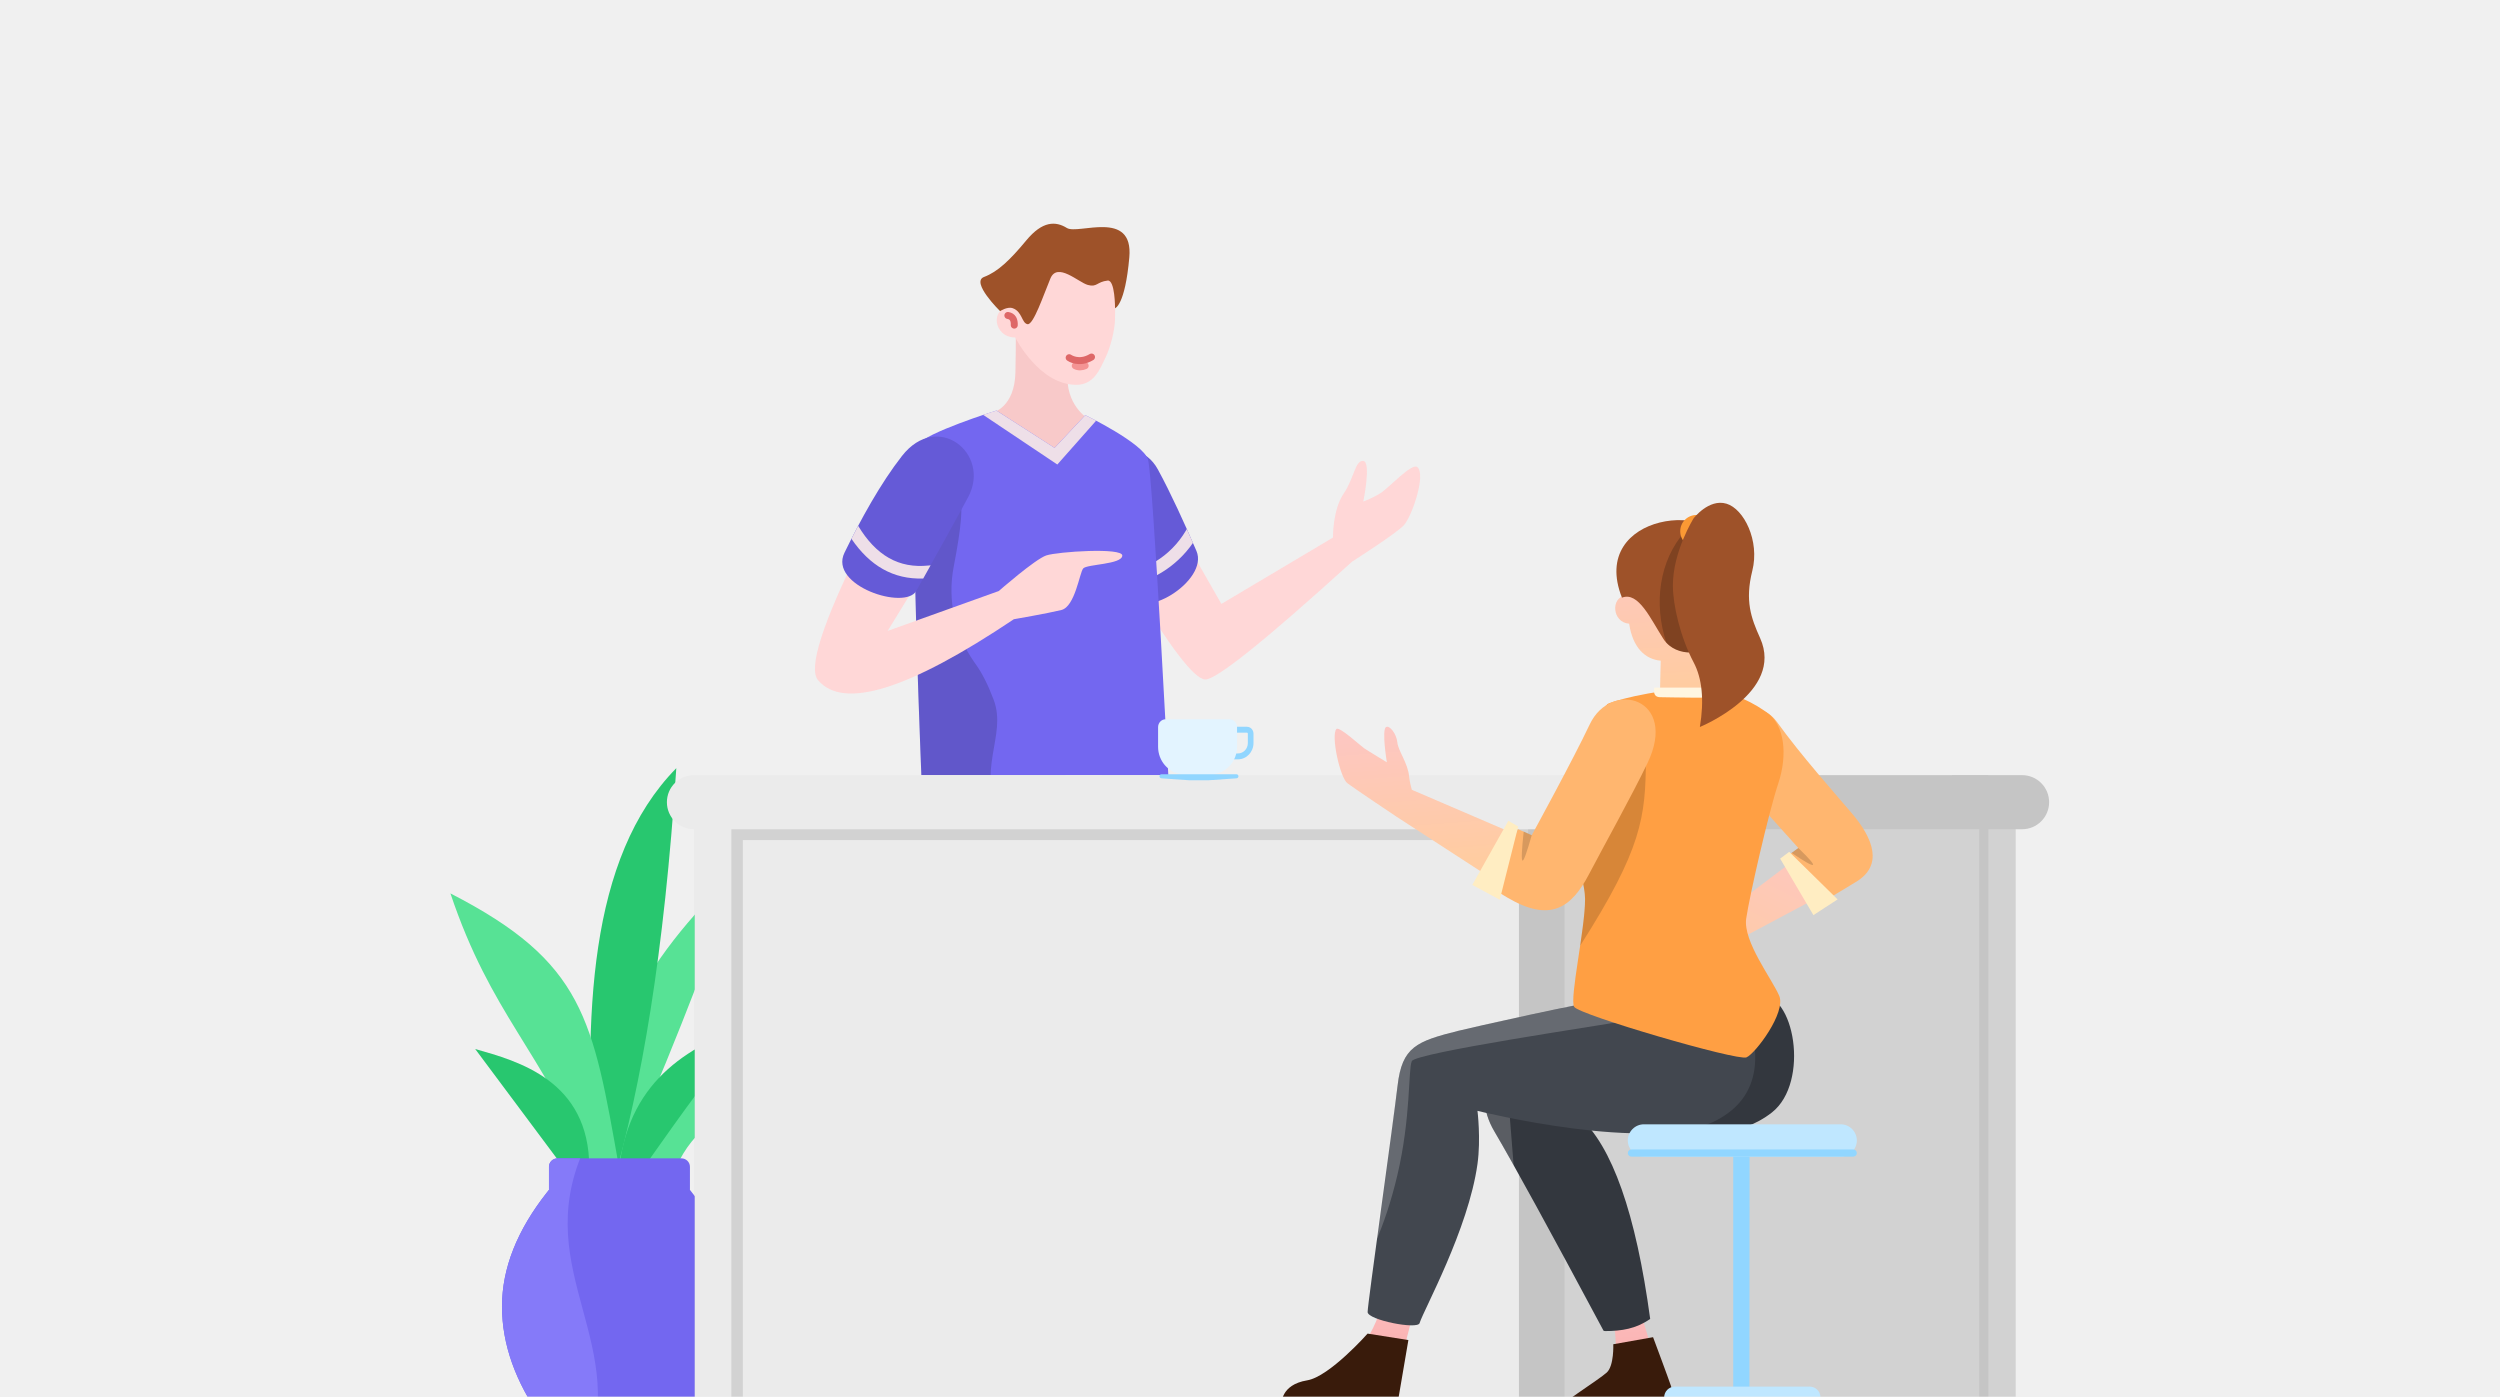
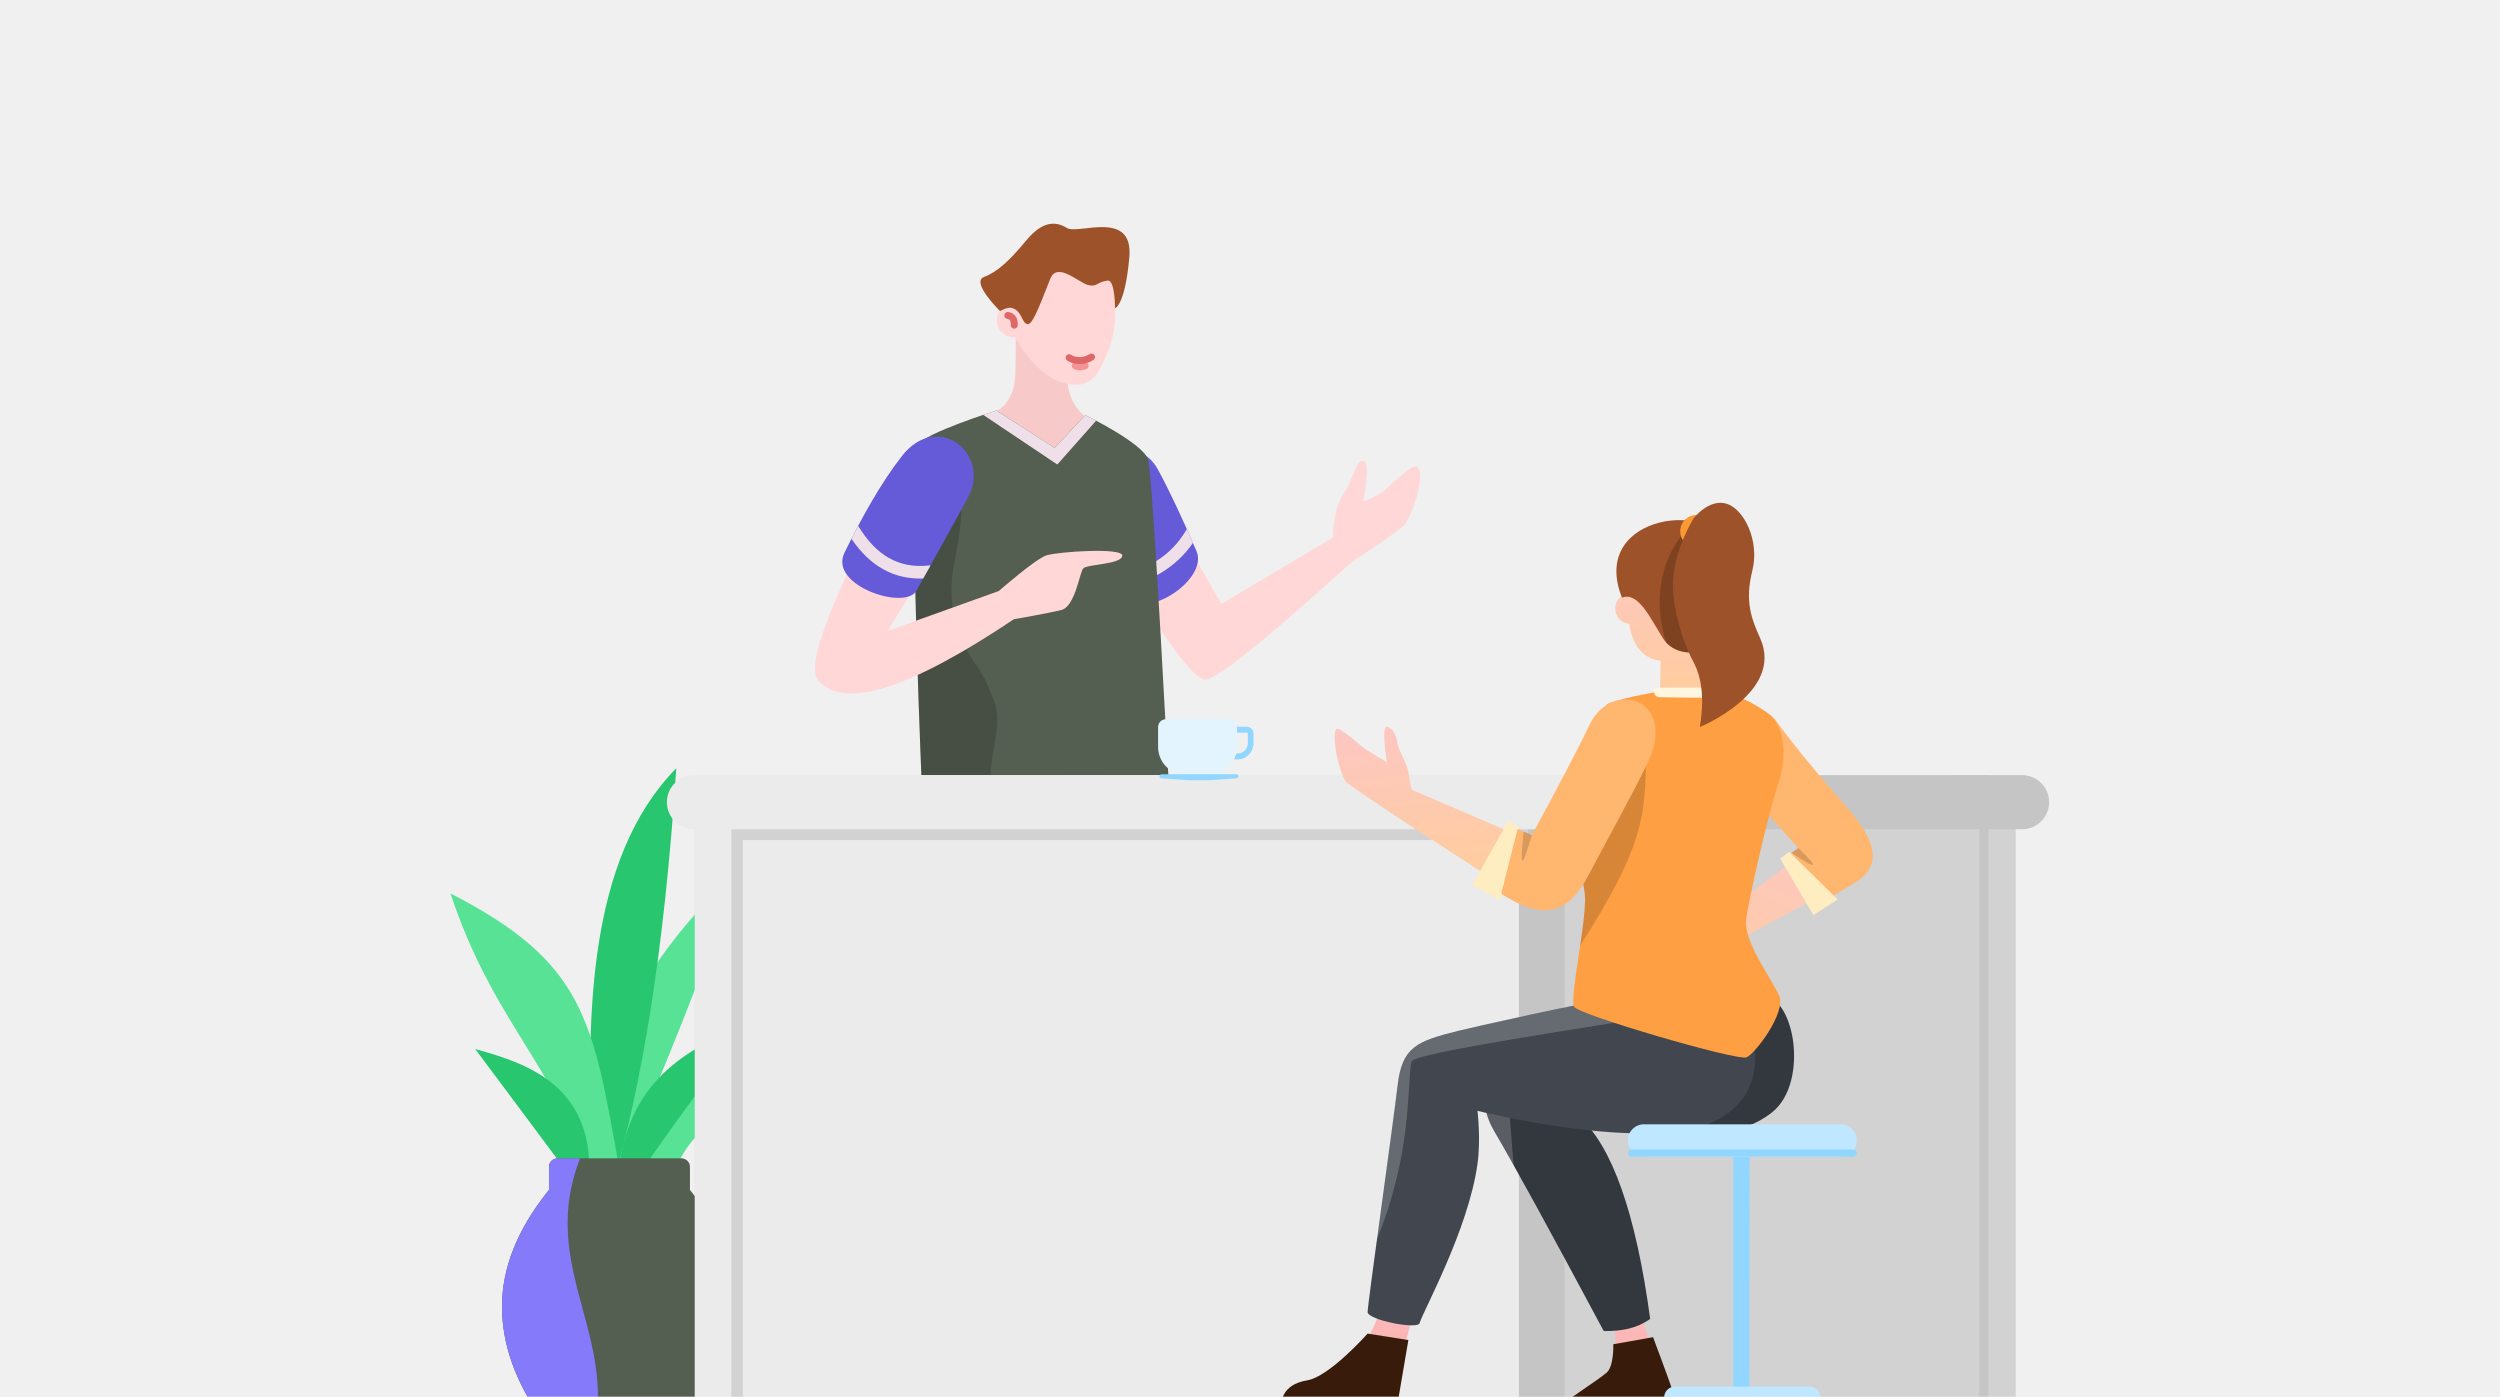
<svg xmlns="http://www.w3.org/2000/svg" xmlns:xlink="http://www.w3.org/1999/xlink" width="358px" height="200px" viewBox="0 0 358 200" version="1.1">
  <defs>
    <path d="M6,0 L352,0 C355.314,-6.08718376e-16 358,2.686 358,6 L358,200 L358,200 L0,200 L0,6 C-4.05812251e-16,2.686 2.686,6.08718376e-16 6,0 Z" id="path-1" />
    <path d="M7.952,0.064 L25.69,0.064 C26.366,0.064 26.914,0.603 26.914,1.268 L26.914,4.578 C31.399,10.144 33.642,15.71 33.642,21.277 C33.642,26.672 31.727,32.066 27.896,37.461 C27.668,37.784 27.293,37.976 26.894,37.976 L6.749,37.976 C6.349,37.976 5.975,37.784 5.746,37.461 C1.915,32.066 0,26.672 0,21.277 C0,15.815 2.159,10.354 6.477,4.893 L6.728,4.578 L6.728,1.268 C6.728,0.603 7.276,0.064 7.952,0.064 Z" id="path-3" />
    <linearGradient x1="37.551%" y1="102.348%" x2="37.551%" y2="13.407%" id="linearGradient-5">
      <stop stop-color="#752E73" offset="0%" />
      <stop stop-color="#222735" offset="100%" />
    </linearGradient>
    <linearGradient x1="49.141%" y1="69.518%" x2="51.897%" y2="4.78%" id="linearGradient-6">
      <stop stop-color="#752E73" offset="0%" />
      <stop stop-color="#222735" offset="100%" />
    </linearGradient>
    <linearGradient x1="46.146%" y1="-28.186%" x2="50%" y2="91.05%" id="linearGradient-7">
      <stop stop-color="#FDC6C6" offset="0%" />
      <stop stop-color="#FFCCA1" offset="100%" />
    </linearGradient>
    <linearGradient x1="46.571%" y1="-28.186%" x2="50%" y2="91.05%" id="linearGradient-8">
      <stop stop-color="#FDC6C6" offset="0%" />
      <stop stop-color="#FAB2B2" offset="100%" />
    </linearGradient>
    <linearGradient x1="45.662%" y1="-28.186%" x2="50%" y2="91.05%" id="linearGradient-9">
      <stop stop-color="#FDC6C6" offset="0%" />
      <stop stop-color="#FAB2B2" offset="100%" />
    </linearGradient>
    <linearGradient x1="44.189%" y1="-28.186%" x2="50%" y2="91.05%" id="linearGradient-10">
      <stop stop-color="#FDC6C6" offset="0%" />
      <stop stop-color="#FFCCA1" offset="100%" />
    </linearGradient>
    <linearGradient x1="42.314%" y1="-8.513%" x2="50%" y2="80.721%" id="linearGradient-11">
      <stop stop-color="#FDC6C6" offset="0%" />
      <stop stop-color="#FFCCA1" offset="100%" />
    </linearGradient>
  </defs>
  <g id="📝-Pages-New" stroke="none" stroke-width="1" fill="none" fill-rule="evenodd">
    <g id="Knowledge-Base" transform="translate(-670, -445)">
      <g id="Illustration" transform="translate(670, 445)">
        <mask id="mask-2" fill="white">
          <use xlink:href="#path-1" />
        </mask>
        <g id="Mask" />
        <g id="Coffe-Break" mask="url(#mask-2)">
          <g transform="translate(64, 32)">
            <g id="Group-79" transform="translate(0.5, 78)">
              <g id="Group-86">
                <path d="M23.979,58.234 C30.346,43.991 36.13,29.363 41.424,14.412 C29.228,25.78 19.744,39.63 21.095,58.234 L23.979,58.234 Z" id="Path-113" fill="#57E295" />
                <path d="M20.586,59.721 C19.079,35.435 19.718,12.88 32.347,0 C30.605,26.665 27.346,45.45 23.219,59.721 L20.586,59.721 Z" id="Rectangle" fill="#28C76F" />
                <path d="M20.007,57.192 C12.951,40.221 5.861,35.356 2.45563569e-14,17.935 C19.181,27.771 20.383,35.893 24.148,57.192 L20.007,57.192 Z" id="Path-112" fill="#57E295" />
                <path d="M16.209,57.192 L3.551,40.221 C9.665,41.944 19.883,44.735 19.883,57.192 L16.209,57.192 Z" id="Path-114" fill="#28C76F" />
                <path d="M28.048,57.192 L32.271,57.192 C34.954,51.651 38.735,47.837 47.884,52.461 C41.887,43.427 29.583,40.694 28.048,57.192 Z" id="Path-116" fill="#57E295" />
                <path d="M24.164,57.192 L27.675,57.192 C34.12,48.078 36.891,44.106 43.56,36.323 C34.774,39.62 25.756,44.106 24.164,57.192 Z" id="Path-117" fill="#28C76F" />
              </g>
              <g id="Group-85" transform="translate(7.384615, 55.8125)">
                <mask id="mask-4" fill="white">
                  <use xlink:href="#path-3" />
                </mask>
-                 <use id="Rectangle" fill="#7367F0" xlink:href="#path-3" />
+                 <use id="Rectangle" fill="#545e51" xlink:href="#path-3" />
                <path d="M-4.282,-0.978 L11.622,-0.978 C4.008,16.458 19.027,26.784 11.622,44.155 L-4.282,44.155 L-4.282,-0.978 Z" id="Rectangle" fill="#857AF9" mask="url(#mask-4)" />
              </g>
            </g>
            <g id="Men4.4" transform="translate(52.5, 0)">
              <g id="LArm" transform="translate(39.53239, 32.45842)">
                <path d="M34.851,12.517 C34.851,12.517 34.789,8.585 36.36,6.26 C37.931,3.936 37.993,1.467 39.182,1.548 C40.371,1.628 39.193,7.367 39.193,7.367 C39.193,7.367 40.702,6.797 41.785,6.075 C42.869,5.353 46.155,1.794 46.923,2.424 C48.225,3.499 46.128,9.561 44.985,10.773 C43.84,11.985 37.58,15.972 37.58,15.972 C25.106,27.306 18.09,32.93 16.529,32.844 C14.969,32.757 11.469,28.182 6.03,19.117 L14.5,14.377 L18.87,22.02 L34.851,12.517 Z" id="Path" fill="#FFD7D7" />
                <path d="M0.935,10.367 C2.142,13.139 3.819,17 5.459,20.65 C7.31,24.768 17.13,18.686 15.299,14.44 C13.653,10.622 11.607,6.113 9.772,2.758 C6.415,-3.373 -2.972,1.401 0.935,10.367 Z" id="Path" fill="#655AD7" />
                <path d="M13.919,11.298 C14.22,11.969 14.514,12.635 14.799,13.286 C12.351,16.831 8.664,18.914 4.941,19.493 L4.179,17.779 L4.179,17.779 C7.749,17.375 11.548,15.338 13.795,11.513 L13.919,11.298 Z" id="Path" fill="#EEDFE8" />
              </g>
              <g id="Head" transform="translate(23.19555, 0)">
                <path d="M2.51,27.061 C2.51,27.061 5.606,26.341 5.713,21.317 C5.821,16.293 5.745,14.579 5.745,14.579 L13.084,14.457 C13.084,14.457 13.158,20.056 13.159,22.081 C13.162,26.49 16.468,28.196 16.468,28.196 C16.468,28.196 16.193,32.501 10.015,32.845 C5.191,33.115 2.51,27.061 2.51,27.061 Z" id="Path" fill="#F8C9C9" />
                <g id="Head1" transform="translate(0.3051, 0)">
                  <path d="M4.766,12.039 C1.725,11.923 2.221,16.333 5.381,16.327 C5.381,16.327 8.776,23.09 14.107,23.107 C16.675,23.116 17.514,20.85 18.284,19.26 C19.054,17.669 19.619,15.29 19.666,13.833 C19.716,12.28 19.722,7.177 19.722,7.177 L11.847,3.567 L4.648,7.171 L4.766,12.039 Z" id="Path" fill="#FFD7D7" />
                  <path d="M13.974,20.446 C14.454,20.645 14.987,20.527 15.385,20.297" id="Path" stroke="#F49494" stroke-linecap="round" transform="translate(14.67981, 20.42227) rotate(6) translate(-14.67981, -20.42227) " />
                  <path d="M0.912,7.661 C2.867,6.926 4.621,5.252 6.956,2.433 C9.29,-0.385 11.171,-0.348 12.78,0.649 C14.389,1.646 22.331,-2.081 21.718,4.851 C21.104,11.789 19.672,12.135 19.672,12.135 C19.672,12.135 19.686,8.054 18.616,8.177 C17.039,8.358 17.109,9.172 15.774,8.804 C14.439,8.436 11.416,5.487 10.42,7.871 C9.425,10.254 7.984,14.567 7.142,14.423 C6.3,14.274 6.394,12.615 5.024,12.135 C4.25,11.864 3.212,12.553 3.212,12.553 C3.212,12.553 -1.044,8.392 0.912,7.661 Z" id="Path" fill="#9E5229" />
                  <path d="M13.166,18.804 C13.166,18.804 14.24,20.132 16.281,19.541" id="Path" stroke="#DE6767" stroke-linecap="round" transform="translate(14.72367, 19.24829) rotate(-15) translate(-14.72367, -19.24829) " />
                  <path d="M5.072,14.632 C5.262,13.95 5.176,13.354 4.492,13.08" id="Path-8" stroke="#DE6767" stroke-linecap="round" transform="translate(4.82592, 13.85597) rotate(-13) translate(-4.82592, -13.85597) " />
                </g>
              </g>
              <g id="LLeg" transform="translate(27.37547, 68.80551)">
                <path d="M0,0 C0,0 5.19,56.278 5.351,60.191 C5.513,64.103 3.685,70.854 3.72,78.172 C3.756,85.49 3.745,102.601 4.388,109.221 C4.803,113.501 15.14,113.033 15.837,109.46 C16.972,103.636 20.649,64.913 20.7,57.924 C20.752,50.935 21.193,0.673 21.193,0.673 L0,0 Z" id="Path" fill="url(#linearGradient-5)" />
                <path d="M8.253,61.942 L8.265,62.082 C8.438,64.467 6.933,72.317 3.751,85.63 L3.72,78.172 L3.72,78.172 C3.685,70.985 5.448,64.344 5.358,60.403 L5.351,60.191 C5.297,58.872 4.672,51.607 3.866,42.552 L4.242,43.878 C6.449,51.733 7.786,57.755 8.253,61.942 Z" id="Path" fill-opacity="0.192" fill="#FFFFFF" />
                <ellipse id="Oval" fill-opacity="0.192" fill="#FFFFFF" transform="translate(17.34076, 60.86724) rotate(3) translate(-17.34076, -60.86724) " cx="17.341" cy="60.867" rx="2.549" ry="4.328" />
              </g>
              <g id="RLeg" transform="translate(7.802445, 68.52333)">
                <path d="M10.037,0.739 C10.037,0.739 6.427,39.354 6.476,46.749 C6.525,54.144 7.587,57.391 6.075,62.696 C4.564,68.001 3.182,103.97 3.274,108.797 C3.365,113.548 14.102,113.271 14.453,110.012 C15.125,103.778 21.595,66.25 22.372,59.968 C23.148,53.686 32.747,0.206 32.747,0.206 L10.037,0.739 Z" id="Path" fill="url(#linearGradient-6)" />
                <path d="M13.057,26.948 L12.375,29.399 C10.378,36.632 8.535,44.281 9.018,55.208 L9.041,55.707 C9.16,58.074 7.644,71.811 4.492,96.918 L4.192,98.682 C3.883,100.482 3.608,102.018 3.367,103.289 L3.435,101.066 C3.837,88.792 4.918,66.758 6.075,62.696 C7.587,57.391 6.525,54.144 6.476,46.749 C6.441,41.573 8.2,21.098 9.259,9.28 L10.037,0.739 L14.756,0.629 L14.768,1.944 C14.851,14.085 14.281,22.42 13.057,26.948 L13.057,26.948 Z" id="Path" fill-opacity="0.192" fill="#FFFFFF" />
                <ellipse id="Oval" fill-opacity="0.192" fill="#FFFFFF" transform="translate(18.20958, 60.51244) rotate(5) translate(-18.20958, -60.51244) " cx="18.21" cy="60.512" rx="2.913" ry="4.689" />
              </g>
              <g id="Body" transform="translate(14.0444, 26.79107)">
-                 <path d="M24.867,0.656 C24.867,0.656 33.142,4.662 33.85,7.012 C34.559,9.361 36.932,55.454 36.932,55.454 C25.256,60.793 13.47,61.259 1.561,56.369 C1.561,56.369 -0.547,7.123 0.819,4.948 C1.923,3.186 12.145,0 12.145,0 L20.468,5.345 L24.867,0.656 Z" id="Path" fill="#7367F0" />
+                 <path d="M24.867,0.656 C24.867,0.656 33.142,4.662 33.85,7.012 C34.559,9.361 36.932,55.454 36.932,55.454 C25.256,60.793 13.47,61.259 1.561,56.369 C1.561,56.369 -0.547,7.123 0.819,4.948 C1.923,3.186 12.145,0 12.145,0 L20.468,5.345 L24.867,0.656 Z" id="Path" fill="#545e51" />
                <path d="M6.863,12.489 C7.399,13.435 7.123,16.711 6.033,22.319 C5.105,27.097 6.166,32.039 8.968,36.026 L9.125,36.246 C10.073,37.553 10.946,39.272 11.745,41.406 C13.723,46.685 9.103,51.078 12.743,59.405 C9.028,58.912 5.3,57.904 1.561,56.369 L1.338,50.873 C0.944,40.74 0.181,19.275 0.396,9.682 L0.88,9.772 C4.205,10.414 6.199,11.319 6.863,12.489 Z" id="Path" fill-opacity="0.16" fill="#000000" />
                <path d="M12.145,0 L20.468,5.345 L24.867,0.656 L25.496,0.97 C25.747,1.098 26.063,1.261 26.423,1.451 L20.865,7.728 L10.237,0.613 L11.034,0.35 C11.713,0.129 12.145,0 12.145,0 Z" id="Path" fill="#EEDFE8" />
              </g>
              <g id="RArm" transform="translate(0, 30.39757)">
                <path d="M26.528,22.236 C26.528,22.236 31.739,17.668 33.335,17.138 C34.93,16.608 44.273,15.971 44.214,17.169 C44.147,18.452 39.129,18.379 38.609,19.01 C38.089,19.641 37.45,24.472 35.485,24.956 C33.523,25.441 28.683,26.276 28.683,26.276 C13.598,36.383 4.25,39.291 0.641,34.997 C-0.799,33.285 1.296,26.772 6.924,15.456 L18.268,15.456 L10.613,27.949 L26.528,22.236 Z" id="Path" fill="#FFD7D7" />
                <path d="M12.665,2.894 C9.631,6.768 6.759,11.971 4.426,16.76 C2.138,21.458 13.117,25.054 14.716,22.211 C17.367,17.495 21.535,9.961 22.184,8.71 C25.391,2.53 17.751,-3.601 12.665,2.894 Z" id="Path" fill="#655AD7" />
                <path d="M16.517,18.58 L16.764,18.551 L15.706,20.445 L15.706,20.445 C11.435,20.594 8.059,18.627 5.423,14.755 C5.737,14.138 6.058,13.518 6.387,12.898 C8.945,17.131 12.188,19.045 16.517,18.58 L16.517,18.58 Z" id="Path" fill="#EEDFE8" />
              </g>
            </g>
            <g id="Group-26" transform="translate(31, 79)">
              <g id="Group-25" transform="translate(4.5, 0)">
                <polygon id="Rectangle" fill="#91D6FF" points="53.09 2.583 61.811 2.583 61.811 78.571 53.09 78.571" />
                <polygon id="Rectangle" fill="#E3F4FF" points="53.09 -2.427296e-13 58.323 -2.427296e-13 58.323 78.571 53.09 78.571" />
                <polygon id="Rectangle" fill="#D2D2D2" points="2.39646776e-14 2.583 43.171 2.583 43.171 17.176 8.721 17.176 8.721 102.656 0 102.656" />
                <polygon id="Rectangle" fill="#EBEBEB" points="9.80718986e-14 2.583 5.233 2.583 5.233 102.656 8.81955466e-14 102.656" />
              </g>
              <g id="Group-25" transform="translate(0.5, 0)">
                <polygon id="Rectangle" fill="#D2D2D2" points="184.451 2.583 193.148 2.583 193.148 102.656 184.451 102.656" />
                <polygon id="Rectangle" fill="#C5C5C5" points="184.02 -2.427296e-13 189.238 -2.427296e-13 189.238 102.656 184.02 102.656" />
                <polygon id="Rectangle" fill="#D2D2D2" points="123.317 2.583 187.933 2.583 187.933 102.318 132.014 102.656 123.317 102.656" />
                <polygon id="Rectangle" fill="#EBEBEB" points="10.871 -1.91433929e-13 124.622 -2.75266377e-13 124.622 102.783 10.871 102.783" />
                <polygon id="Rectangle" fill="#C5C5C5" points="122.013 2.583 127.231 2.583 127.231 102.783 122.013 102.783" />
                <polygon id="Rectangle" fill="#C5C5C5" points="123.317 2.583 128.535 2.583 128.535 102.656 123.317 102.656" />
                <path d="M128.951,0 L194.06,0 C196.2,6.21655142e-15 197.934,1.734 197.934,3.874 C197.934,6.014 196.2,7.748 194.06,7.748 L128.951,7.748 C126.812,7.748 125.077,6.014 125.077,3.874 C125.077,1.734 126.812,3.93032193e-16 128.951,0 Z" id="Rectangle" fill="#C5C5C5" />
                <polygon id="Rectangle" fill="#D2D2D2" points="9.566 1.55 123.317 1.55 123.317 9.298 9.566 9.298" />
                <path d="M3.874,0 L129.009,0 C131.149,1.32702242e-14 132.883,1.734 132.883,3.874 C132.883,6.014 131.149,7.748 129.009,7.748 L3.874,7.748 C1.734,7.748 2.62021462e-16,6.014 0,3.874 C-2.62021462e-16,1.734 1.734,-5.10570166e-17 3.874,0 Z" id="Rectangle" fill="#EBEBEB" />
              </g>
            </g>
            <g id="Cup" transform="translate(108.5, 75.5) scale(-1, 1) translate(-108.5, -75.5) translate(101.5, 71)">
              <path d="M3.637,1.073 L0.942,1.073 C0.422,1.073 0,1.514 0,2.057 L0,3.406 C0,4.694 1,5.739 2.233,5.739 L3.637,5.739 C3.86,5.739 4.041,5.55 4.041,5.317 C4.041,5.084 3.86,4.895 3.637,4.895 L2.233,4.895 C1.446,4.895 0.808,4.228 0.808,3.406 L0.808,2.057 C0.808,1.98 0.868,1.917 0.942,1.917 L3.637,1.917 C3.86,1.917 4.041,1.728 4.041,1.495 C4.041,1.262 3.86,1.073 3.637,1.073 Z" id="Path" fill="#91D6FF" />
              <path d="M12.585,0 C13.18,0 13.662,0.504 13.662,1.125 L13.662,3.938 C13.662,5.962 12.199,7.63 10.317,7.85 L10.316,8.438 L5.602,8.438 L5.602,7.838 C3.767,7.572 2.354,5.927 2.354,3.938 L2.354,1.125 C2.354,0.504 2.837,0 3.431,0 L12.585,0 Z" id="Path" fill="#E3F4FF" />
              <path d="M2.435,7.875 L13.18,7.875 C13.336,7.875 13.462,8.001 13.462,8.156 C13.462,8.315 13.339,8.446 13.181,8.457 L9.237,8.731 L9.237,8.731 L6.41,8.731 L2.434,8.457 C2.276,8.446 2.154,8.315 2.154,8.156 C2.154,8.001 2.28,7.875 2.435,7.875 Z" id="Rectangle" fill="#91D6FF" />
            </g>
            <g id="Wom3.8" transform="translate(118.5, 40)">
              <g id="RArm" transform="translate(54.04724, 29.00508)">
                <path d="M10.009,31.176 C10.009,31.176 4.468,36.149 4.85,36.691 C5.233,37.237 8.08,35.784 8.08,35.784 C8.08,35.784 4.75,41.974 5.521,42.398 C6.292,42.823 10.067,41.699 11.176,40.402 C12.286,39.105 13.805,33.282 13.805,33.282 L20.99,22.247 L15.134,19.669 L10.009,31.176 Z" id="Path" fill="url(#linearGradient-7)" transform="translate(12.91097, 31.07939) rotate(28.86647) translate(-12.91097, -31.07939) " />
                <path d="M10.257,8.268 C12.687,11.267 20.972,20.429 20.972,20.429 C20.972,20.429 20.427,20.835 19.336,21.647 L24.655,28.051 C26.919,26.674 28.428,25.761 29.181,25.314 C33.214,22.917 31.671,19.048 28.687,15.518 C26.396,12.806 21.414,7.25 17.908,2.373 C14.421,-2.48 5.542,2.448 10.257,8.268 Z" id="Path" fill="#FFB66F" />
                <path d="M20.972,20.429 C22.527,21.927 23.223,22.735 23.062,22.851 C22.9,22.967 21.882,22.39 20.009,21.12 L20.972,20.429 Z" id="Path-15" fill-opacity="0.16" fill="#000000" />
                <polygon id="Path-76" fill="#FFEDC2" points="19.666 20.977 26.598 27.789 23.132 30.041 18.37 21.949" />
              </g>
              <g id="LLeg" transform="translate(52.23785, 101.9409) scale(-1, 1) translate(-52.23785, -101.9409) translate(29.73785, 70.4409)">
                <path d="M24.653,41.222 L28.375,53.311 L22.119,53.594 C22.119,53.594 23.001,49.459 21.742,45.583 C20.732,42.471 19.908,40.918 19.908,40.918 L24.653,41.222 Z" id="Path" fill="url(#linearGradient-8)" transform="translate(24.14153, 47.25597) scale(-1, 1) translate(-24.14153, -47.25597) " />
                <path d="M26.571,50.085 C26.571,50.085 26.226,53.146 27.221,54.191 C28.217,55.235 33.607,59.211 34.029,59.966 C34.451,60.72 33.696,61.553 33.696,61.553 C33.696,61.553 27.874,62.061 25.255,60.466 C23.365,59.314 22.022,58.387 22.022,58.387 L21.311,59.905 L18.198,59.229 C18.198,59.229 17.402,56.687 17.905,55.485 C18.407,54.282 20.958,48.681 20.958,48.681 C20.958,48.681 22.829,49.149 26.571,50.085 Z" id="Path" fill="#391B0B" transform="translate(25.94766, 55.1555) rotate(-4) translate(-25.94766, -55.1555) " />
                <path d="M5.425,0.016 C10.131,0.479 33.311,6.045 38.084,7.034 C42.856,8.022 46.891,13.371 43.252,19.564 C40.527,24.198 35.312,33.717 27.609,48.121 C27.537,48.138 27.468,48.169 27.395,48.169 C25.045,48.169 22.949,47.845 20.932,46.427 C22.976,31.324 26.377,21.668 31.136,17.459 C31.136,17.459 12.703,24.142 3.484,16.851 C-1.954,12.55 0.239,-0.494 5.425,0.016 Z" id="Path" fill="#33373E" />
                <path d="M43.252,19.564 C42.513,20.821 41.563,22.495 40.487,24.422 L41.723,8.776 C44.5,11.041 45.886,15.081 43.252,19.564 Z" id="Combined-Shape" fill-opacity="0.192" fill="#FFFFFF" />
              </g>
              <g id="RLeg" transform="translate(34.54793, 100.3871) scale(-1, 1) translate(-34.54793, -100.3871) translate(0.047934, 68.88706)">
                <path d="M53.429,41.881 C53.429,41.881 51.356,51.101 48.658,52.088 C47.619,52.468 55.068,53.553 55.068,53.553 L57.327,44.707 L53.429,41.881 Z" id="Path" fill="url(#linearGradient-9)" transform="translate(52.94289, 47.71694) scale(-1, 1) translate(-52.94289, -47.71694) " />
                <path d="M50.697,49.644 L50.834,61.353 L54.286,61.355 L54.316,58.47 C54.316,58.47 55.405,61.16 57.069,61.315 C58.738,61.47 67.196,61.535 67.196,61.535 C67.196,61.535 67.814,58.833 64.113,57.608 C61.034,56.589 56.609,49.643 56.609,49.643 L50.697,49.644 Z" id="Path" fill="#391B0B" transform="translate(58.96594, 55.58881) rotate(-9) translate(-58.96594, -55.58881) " />
                <path d="M3.051,0.091 C-1.524,9.765 -0.597,16.263 5.832,19.585 C15.158,24.403 39.972,18.186 39.972,18.186 C39.972,18.186 39.473,22.208 39.972,25.795 C41.275,35.163 47.682,46.689 48.265,48.588 C48.559,49.545 55.705,48.131 55.705,46.997 C55.705,45.862 52.059,20.041 51.41,14.541 C50.764,9.041 48.726,8.242 42.773,6.739 C41.406,6.393 23.68,2.369 22.199,2.486 C13.712,3.158 7.329,2.36 3.051,0.091 Z" id="Path" fill="#42474F" />
                <path d="M22.199,2.486 C23.68,2.369 41.406,6.393 42.773,6.739 L43.75,6.989 C48.828,8.315 50.71,9.305 51.364,14.173 L51.54,15.571 C52.076,19.65 53.524,29.241 54.67,37.226 C53.377,34.291 52.307,31.035 51.46,27.457 C49.486,19.118 49.908,12.27 49.378,11.071 C48.847,9.872 22.919,6.044 18.463,5.254 C16.524,4.91 15.43,4.057 15.181,2.695 C17.335,2.756 19.674,2.686 22.199,2.486 Z" id="Path" fill-opacity="0.192" fill="#FFFFFF" />
              </g>
              <g id="Head" transform="translate(48.72965, 1.744522)">
                <path d="M1.48,11.573 C-0.558,11.796 -0.413,15.383 2.067,15.57 C2.574,19.027 4.382,20.675 6.586,20.865 L6.463,26.095 L16.213,26.089 C16.213,26.089 13.467,22.395 13.604,17.337 C13.741,12.279 13.512,7.528 13.512,7.528 L0.885,7.755 L1.48,11.573 Z" id="Path" fill="url(#linearGradient-10)" />
                <path d="M16.433,11.841 C14.06,10.902 12.307,14.947 10.491,17.759 C8.675,20.571 3.971,20.093 3.323,17.759 C0.868,12.647 -1.247,5.697 1.617,5.126 C2.02,-2.262 21.334,-0.518 16.433,11.841 Z" id="Path" fill="#9E5229" transform="translate(8.734338, 10.21501) scale(-1, 1) translate(-8.734338, -10.21501) " />
                <path d="M14.432,2.329 C15.26,3.033 15.788,3.967 15.852,5.126 C18.716,5.697 16.601,12.647 14.146,17.759 C13.543,19.93 9.433,20.495 7.4,18.302 C5.546,12.74 6.338,6.521 10.087,2.331 L10.087,2.331 Z" id="Combined-Shape" fill-opacity="0.199" fill="#000000" />
                <ellipse id="Oval" fill="#FB9934" cx="11.706" cy="2.331" rx="2.328" ry="2.331" />
              </g>
              <g id="Body" transform="translate(41.63287, 26.17953)">
                <path d="M25.254,2.673 C27.429,5.872 31.054,16.731 31.26,19.174 C31.492,21.992 28.475,26.481 28.425,30.56 C28.381,34.64 30.675,44.852 29.986,45.999 C29.302,47.147 6.588,53.781 5.309,53.236 C4.029,52.69 -0.388,46.811 0.621,44.422 C1.636,42.032 5.829,36.612 5.349,33.357 C4.875,30.101 2.12,18.085 0.752,13.995 C-0.61,9.905 -0.156,5.611 2.387,3.852 C3.645,2.981 7.002,0.507 12.98,0.518 C18.959,0.53 25.086,2.425 25.254,2.673 Z" id="Path" fill="#FF9F43" transform="translate(15.63632, 26.89262) scale(-1, 1) translate(-15.63632, -26.89262) " />
                <path d="M1.142,16.551 L11.565,9.041 L11.562,10.414 C11.524,18.883 10.992,23.37 2.145,37.251 L2.35,35.837 C2.638,33.783 2.862,31.86 2.848,30.56 C2.816,27.986 1.604,25.25 0.771,22.872 L1.142,16.551 Z" id="Path" fill-opacity="0.16" fill="#000000" />
                <path d="M12.769,0.284 C12.601,1.201 12.884,1.66 13.618,1.66 C14.72,1.66 22.107,1.904 23.108,1.469 C23.775,1.179 24.008,0.784 23.808,0.284 L12.769,0.284 Z" id="Path-68" fill="#FFF6E1" />
              </g>
              <g id="LArm" transform="translate(8.527888, 27.96918)">
                <path d="M9.009,17.018 C9.009,17.018 2.984,12.995 1.919,12.187 C0.858,11.382 -0.475,5.28 0.351,4.424 C0.75,4.01 3.764,6.797 4.302,7.17 C4.836,7.54 7.57,9.187 7.57,9.187 C7.57,9.187 6.796,4.517 7.462,4.14 C7.955,3.866 8.94,5.068 9.072,6.338 C9.204,7.609 10.574,9.266 10.751,11.194 C10.831,12.036 11.142,13.127 11.142,13.127 L27.861,20.311 L26.112,28.122 L9.009,17.018 Z" id="Path" fill="url(#linearGradient-11)" />
                <path d="M44.895,9.302 C42.586,14.101 38.665,21.117 36.511,25.231 C33.962,30.098 30.925,32.161 24.799,28.549 C24.321,28.267 23.566,27.812 22.532,27.184 L26.324,18.759 C27.651,19.346 28.315,19.639 28.315,19.639 C28.315,19.639 34.181,8.921 36.617,3.775 C39.716,-2.766 49.364,0.016 44.895,9.302 Z" id="Path" fill="#FFB66F" />
                <path d="M28.315,19.639 C27.6,22.159 27.158,23.368 26.989,23.269 C26.82,23.169 26.879,21.779 27.167,19.098 L28.315,19.639 Z" id="Path" fill-opacity="0.16" fill="#000000" />
                <polygon id="Path-75" fill="#FFEDC2" points="26.378 18.387 23.736 28.875 19.806 26.749 24.963 17.57" />
              </g>
              <path d="M67.21,2.22 C67.21,2.22 65.032,-0.621 62.517,0.125 C60.002,0.87 57.726,5.439 58.807,9.733 C59.882,14.028 58.995,16.478 57.691,19.373 C54.188,27.159 66.316,32.103 66.316,32.103 C65.685,28.257 65.983,25.172 67.21,22.85 C69.105,19.262 70.182,14.66 70.182,11.845 C70.182,6.948 67.21,2.22 67.21,2.22 Z" id="Path" fill="#9E5229" transform="translate(63.619, 16.05167) scale(-1, 1) translate(-63.619, -16.05167) " />
            </g>
            <g id="Cafe-Table" transform="translate(166.5, 129)">
              <polygon id="Path" fill="#91D6FF" points="17.699 1.801 17.699 52.702 20.007 52.658 20.041 2.774" />
              <path d="M4.918,0 L33.082,0 C34.361,2.82248679e-15 35.397,1.037 35.397,2.316 C35.397,3.594 34.361,4.631 33.082,4.631 L4.918,4.631 C3.639,4.631 2.603,3.594 2.603,2.316 C2.603,1.037 3.639,2.34918014e-16 4.918,0 Z" id="Rectangle" fill="#BFE7FF" />
              <path d="M3.117,3.602 L34.883,3.602 C35.167,3.602 35.397,3.832 35.397,4.117 C35.397,4.401 35.167,4.631 34.883,4.631 L3.117,4.631 C2.833,4.631 2.603,4.401 2.603,4.117 C2.603,3.832 2.833,3.602 3.117,3.602 Z" id="Rectangle" fill="#91D6FF" />
              <path d="M9.352,37.563 L28.648,37.563 C29.501,37.563 30.192,38.254 30.192,39.107 C30.192,39.959 29.501,40.65 28.648,40.65 L9.352,40.65 C8.499,40.65 7.808,39.959 7.808,39.107 C7.808,38.254 8.499,37.563 9.352,37.563 Z" id="Rectangle" fill="#BFE7FF" />
            </g>
          </g>
        </g>
      </g>
    </g>
  </g>
</svg>
